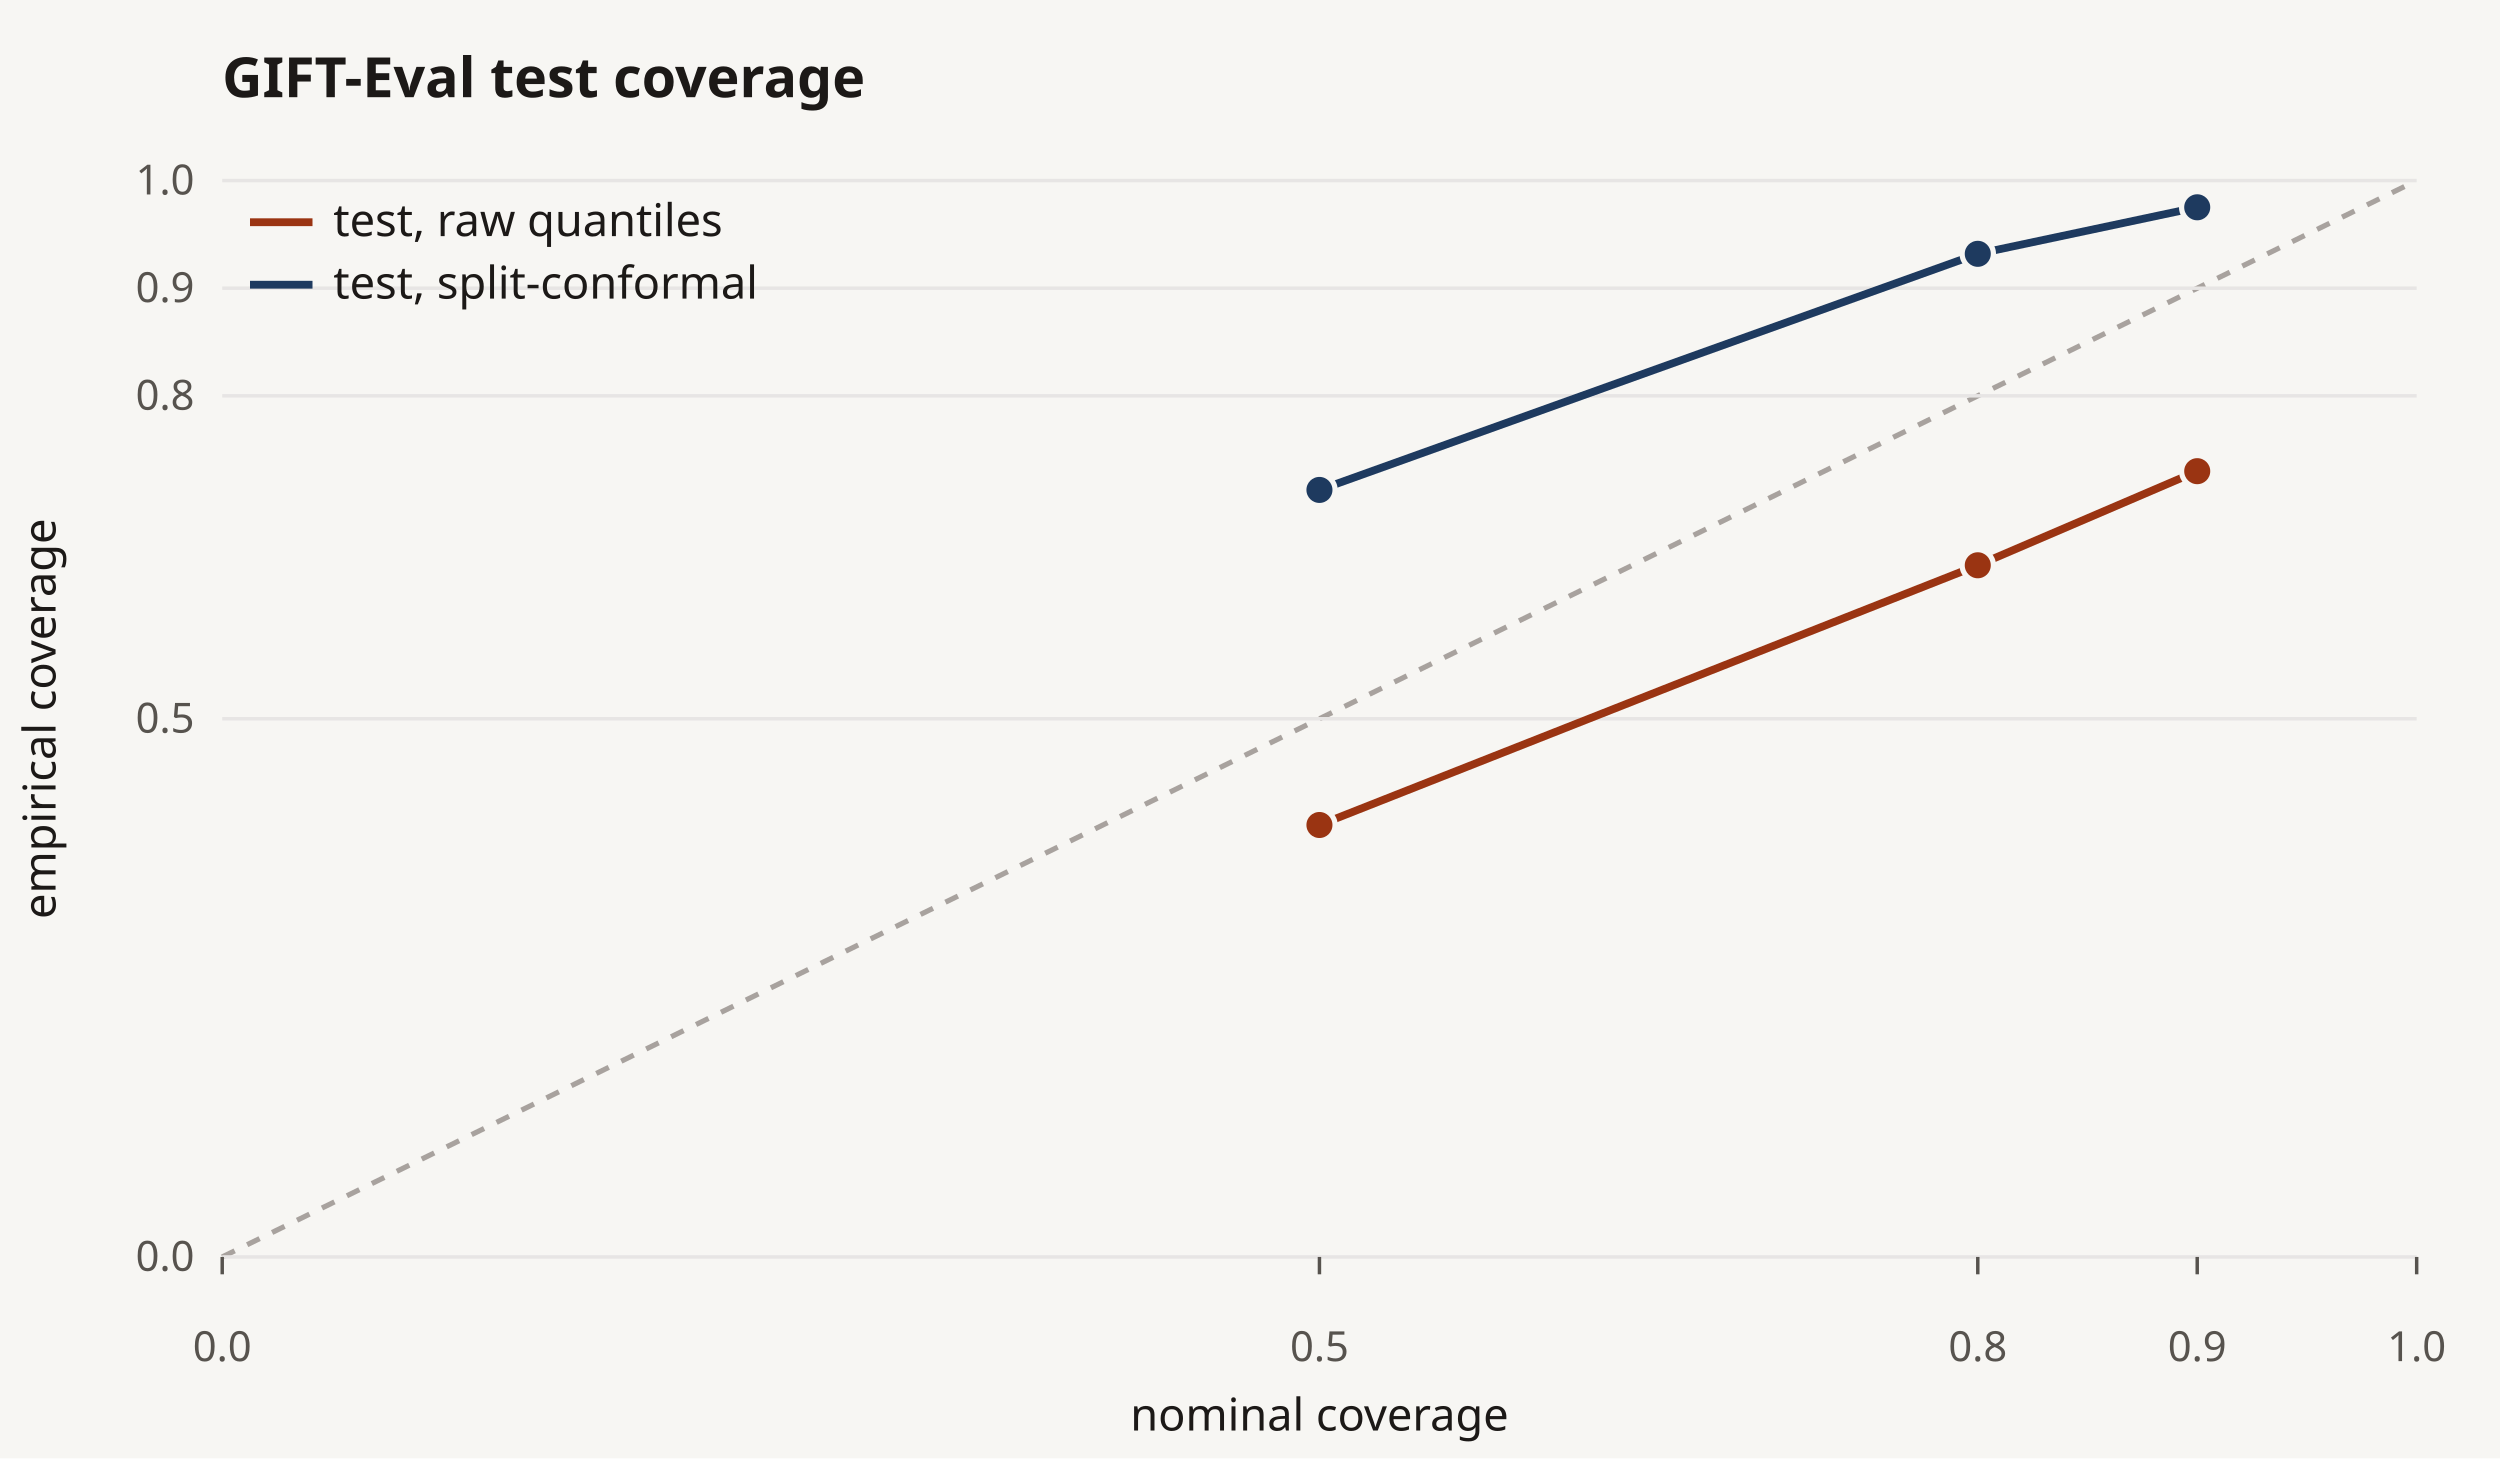
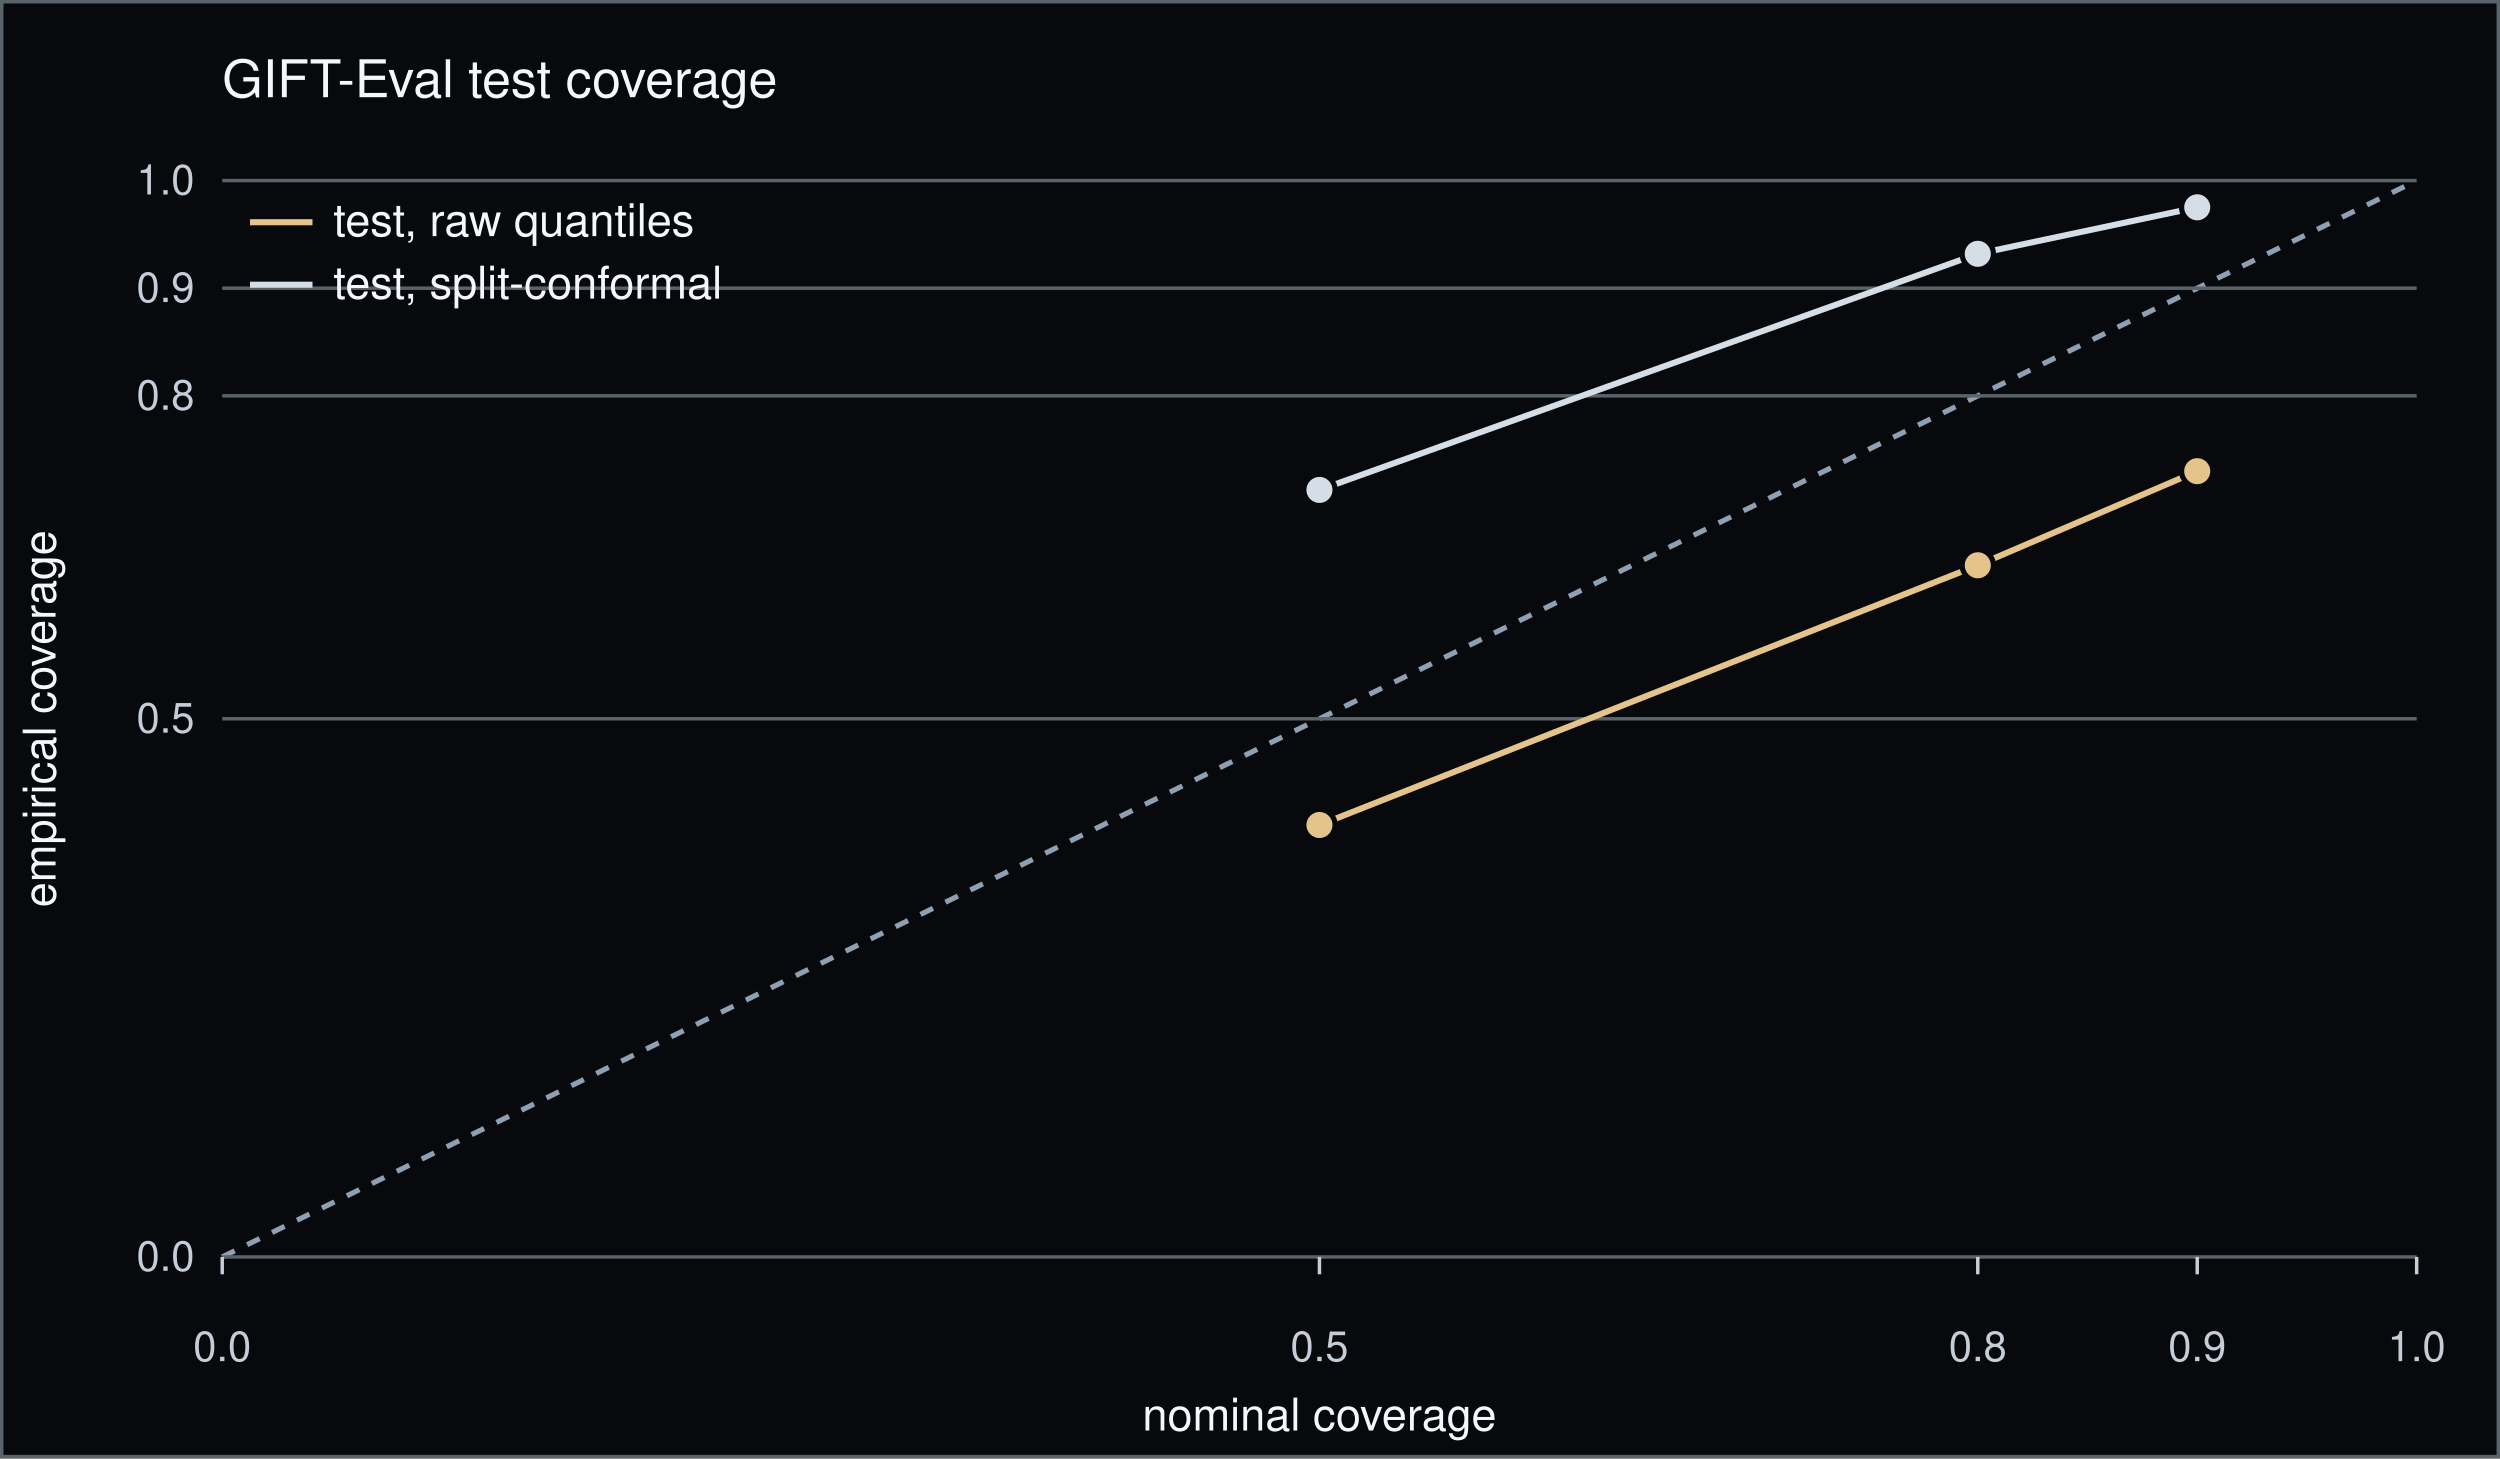
<svg xmlns="http://www.w3.org/2000/svg" width="720" height="420" viewBox="0 0 720 420" role="img" aria-labelledby="fig-title fig-desc">
-   <rect width="100%" height="100%" fill="#f7f6f3" />
-   <text x="64.0" y="28.0" text-anchor="start" font-family="ui-sans-serif, system-ui, sans-serif" font-size="16" font-weight="600" fill="#1c1917">GIFT-Eval test coverage</text>
-   <line x1="64.0" y1="362.0" x2="696.0" y2="52.0" stroke="#a8a29e" stroke-dasharray="4 4" stroke-width="1.5" />
-   <line x1="64" y1="362.0" x2="696" y2="362.0" stroke="#e7e5e4" />
-   <line x1="64.0" y1="362.0" x2="64.0" y2="367.0" stroke="#57534e" />
-   <text x="64.0" y="392.0" text-anchor="middle" font-family="ui-sans-serif, system-ui, sans-serif" font-size="12" font-weight="400" fill="#57534e">0.0</text>
-   <text x="56.0" y="366.0" text-anchor="end" font-family="ui-sans-serif, system-ui, sans-serif" font-size="12" font-weight="400" fill="#57534e">0.0</text>
-   <line x1="64" y1="207.0" x2="696" y2="207.0" stroke="#e7e5e4" />
-   <line x1="380.0" y1="362.0" x2="380.0" y2="367.0" stroke="#57534e" />
-   <text x="380.0" y="392.0" text-anchor="middle" font-family="ui-sans-serif, system-ui, sans-serif" font-size="12" font-weight="400" fill="#57534e">0.5</text>
-   <text x="56.0" y="211.0" text-anchor="end" font-family="ui-sans-serif, system-ui, sans-serif" font-size="12" font-weight="400" fill="#57534e">0.5</text>
-   <line x1="64" y1="114.0" x2="696" y2="114.0" stroke="#e7e5e4" />
-   <line x1="569.6" y1="362.0" x2="569.6" y2="367.0" stroke="#57534e" />
-   <text x="569.6" y="392.0" text-anchor="middle" font-family="ui-sans-serif, system-ui, sans-serif" font-size="12" font-weight="400" fill="#57534e">0.8</text>
-   <text x="56.0" y="118.0" text-anchor="end" font-family="ui-sans-serif, system-ui, sans-serif" font-size="12" font-weight="400" fill="#57534e">0.8</text>
-   <line x1="64" y1="83.0" x2="696" y2="83.0" stroke="#e7e5e4" />
-   <line x1="632.8" y1="362.0" x2="632.8" y2="367.0" stroke="#57534e" />
-   <text x="632.8" y="392.0" text-anchor="middle" font-family="ui-sans-serif, system-ui, sans-serif" font-size="12" font-weight="400" fill="#57534e">0.9</text>
-   <text x="56.0" y="87.0" text-anchor="end" font-family="ui-sans-serif, system-ui, sans-serif" font-size="12" font-weight="400" fill="#57534e">0.9</text>
-   <line x1="64" y1="52.0" x2="696" y2="52.0" stroke="#e7e5e4" />
-   <line x1="696.0" y1="362.0" x2="696.0" y2="367.0" stroke="#57534e" />
-   <text x="696.0" y="392.0" text-anchor="middle" font-family="ui-sans-serif, system-ui, sans-serif" font-size="12" font-weight="400" fill="#57534e">1.0</text>
-   <text x="56.0" y="56.0" text-anchor="end" font-family="ui-sans-serif, system-ui, sans-serif" font-size="12" font-weight="400" fill="#57534e">1.0</text>
-   <text x="380.0" y="412.0" text-anchor="middle" font-family="ui-sans-serif, system-ui, sans-serif" font-size="13" font-weight="400" fill="#1c1917">nominal coverage</text>
-   <text x="16" y="207" text-anchor="middle" transform="rotate(-90 16 207)" font-family="ui-sans-serif, system-ui, sans-serif" font-size="13" fill="#1c1917">empirical coverage</text>
-   <polyline fill="none" stroke="#9a3412" stroke-width="2.25" points="380.0,237.6 569.6,162.8 632.8,135.7" />
-   <circle cx="380.0" cy="237.6" r="4.5" fill="#9a3412" stroke="#f7f6f3" stroke-width="1.5" />
-   <circle cx="569.6" cy="162.8" r="4.5" fill="#9a3412" stroke="#f7f6f3" stroke-width="1.5" />
-   <circle cx="632.8" cy="135.7" r="4.5" fill="#9a3412" stroke="#f7f6f3" stroke-width="1.5" />
-   <line x1="72" y1="64" x2="90" y2="64" stroke="#9a3412" stroke-width="2.25" />
-   <text x="96.0" y="68.0" text-anchor="start" font-family="ui-sans-serif, system-ui, sans-serif" font-size="13" font-weight="400" fill="#1c1917">test, raw quantiles</text>
-   <polyline fill="none" stroke="#1e3a5f" stroke-width="2.25" points="380.0,141.1 569.6,73.1 632.8,59.7" />
-   <circle cx="380.0" cy="141.1" r="4.5" fill="#1e3a5f" stroke="#f7f6f3" stroke-width="1.5" />
-   <circle cx="569.6" cy="73.1" r="4.5" fill="#1e3a5f" stroke="#f7f6f3" stroke-width="1.5" />
-   <circle cx="632.8" cy="59.7" r="4.5" fill="#1e3a5f" stroke="#f7f6f3" stroke-width="1.5" />
-   <line x1="72" y1="82" x2="90" y2="82" stroke="#1e3a5f" stroke-width="2.25" />
-   <text x="96.0" y="86.0" text-anchor="start" font-family="ui-sans-serif, system-ui, sans-serif" font-size="13" font-weight="400" fill="#1c1917">test, split-conformal</text>
+   <rect width="100%" height="100%" fill="#07090d" />
+   <rect x="0.5" y="0.5" width="719" height="419" fill="none" stroke="#5a626a" stroke-width="1" />
+   <text x="64.0" y="28.0" text-anchor="start" font-family="'Helvetica Neue', Helvetica, ui-sans-serif, system-ui, sans-serif" font-size="15" font-weight="500" fill="#f4f7fb">GIFT-Eval test coverage</text>
+   <line x1="64.0" y1="362.0" x2="696.0" y2="52.0" stroke="#8fa0b3" stroke-dasharray="4 4" stroke-width="1.5" />
+   <line x1="64" y1="362.0" x2="696" y2="362.0" stroke="#5a626a" />
+   <line x1="64.0" y1="362.0" x2="64.0" y2="367.0" stroke="#c5ced8" />
+   <text x="64.0" y="392.0" text-anchor="middle" font-family="'Helvetica Neue', Helvetica, ui-sans-serif, system-ui, sans-serif" font-size="12" font-weight="400" fill="#c5ced8">0.0</text>
+   <text x="56.0" y="366.0" text-anchor="end" font-family="'Helvetica Neue', Helvetica, ui-sans-serif, system-ui, sans-serif" font-size="12" font-weight="400" fill="#c5ced8">0.0</text>
+   <line x1="64" y1="207.0" x2="696" y2="207.0" stroke="#5a626a" />
+   <line x1="380.0" y1="362.0" x2="380.0" y2="367.0" stroke="#c5ced8" />
+   <text x="380.0" y="392.0" text-anchor="middle" font-family="'Helvetica Neue', Helvetica, ui-sans-serif, system-ui, sans-serif" font-size="12" font-weight="400" fill="#c5ced8">0.5</text>
+   <text x="56.0" y="211.0" text-anchor="end" font-family="'Helvetica Neue', Helvetica, ui-sans-serif, system-ui, sans-serif" font-size="12" font-weight="400" fill="#c5ced8">0.5</text>
+   <line x1="64" y1="114.0" x2="696" y2="114.0" stroke="#5a626a" />
+   <line x1="569.6" y1="362.0" x2="569.6" y2="367.0" stroke="#c5ced8" />
+   <text x="569.6" y="392.0" text-anchor="middle" font-family="'Helvetica Neue', Helvetica, ui-sans-serif, system-ui, sans-serif" font-size="12" font-weight="400" fill="#c5ced8">0.8</text>
+   <text x="56.0" y="118.0" text-anchor="end" font-family="'Helvetica Neue', Helvetica, ui-sans-serif, system-ui, sans-serif" font-size="12" font-weight="400" fill="#c5ced8">0.8</text>
+   <line x1="64" y1="83.0" x2="696" y2="83.0" stroke="#5a626a" />
+   <line x1="632.8" y1="362.0" x2="632.8" y2="367.0" stroke="#c5ced8" />
+   <text x="632.8" y="392.0" text-anchor="middle" font-family="'Helvetica Neue', Helvetica, ui-sans-serif, system-ui, sans-serif" font-size="12" font-weight="400" fill="#c5ced8">0.9</text>
+   <text x="56.0" y="87.0" text-anchor="end" font-family="'Helvetica Neue', Helvetica, ui-sans-serif, system-ui, sans-serif" font-size="12" font-weight="400" fill="#c5ced8">0.9</text>
+   <line x1="64" y1="52.0" x2="696" y2="52.0" stroke="#5a626a" />
+   <line x1="696.0" y1="362.0" x2="696.0" y2="367.0" stroke="#c5ced8" />
+   <text x="696.0" y="392.0" text-anchor="middle" font-family="'Helvetica Neue', Helvetica, ui-sans-serif, system-ui, sans-serif" font-size="12" font-weight="400" fill="#c5ced8">1.0</text>
+   <text x="56.0" y="56.0" text-anchor="end" font-family="'Helvetica Neue', Helvetica, ui-sans-serif, system-ui, sans-serif" font-size="12" font-weight="400" fill="#c5ced8">1.0</text>
+   <text x="380.0" y="412.0" text-anchor="middle" font-family="'Helvetica Neue', Helvetica, ui-sans-serif, system-ui, sans-serif" font-size="13" font-weight="400" fill="#f4f7fb">nominal coverage</text>
+   <text x="16" y="207" text-anchor="middle" transform="rotate(-90 16 207)" font-family="'Helvetica Neue', Helvetica, ui-sans-serif, system-ui, sans-serif" font-size="13" fill="#f4f7fb">empirical coverage</text>
+   <polyline fill="none" stroke="#e4c48a" stroke-width="1.75" points="380.0,237.6 569.6,162.8 632.8,135.7" />
+   <circle cx="380.0" cy="237.6" r="4.5" fill="#e4c48a" stroke="#07090d" stroke-width="1.5" />
+   <circle cx="569.6" cy="162.8" r="4.5" fill="#e4c48a" stroke="#07090d" stroke-width="1.5" />
+   <circle cx="632.8" cy="135.7" r="4.5" fill="#e4c48a" stroke="#07090d" stroke-width="1.5" />
+   <line x1="72" y1="64" x2="90" y2="64" stroke="#e4c48a" stroke-width="1.75" />
+   <text x="96.0" y="68.0" text-anchor="start" font-family="'Helvetica Neue', Helvetica, ui-sans-serif, system-ui, sans-serif" font-size="13" font-weight="400" fill="#f4f7fb">test, raw quantiles</text>
+   <polyline fill="none" stroke="#d5dde6" stroke-width="1.75" points="380.0,141.1 569.6,73.1 632.8,59.7" />
+   <circle cx="380.0" cy="141.1" r="4.5" fill="#d5dde6" stroke="#07090d" stroke-width="1.5" />
+   <circle cx="569.6" cy="73.1" r="4.5" fill="#d5dde6" stroke="#07090d" stroke-width="1.5" />
+   <circle cx="632.8" cy="59.7" r="4.5" fill="#d5dde6" stroke="#07090d" stroke-width="1.5" />
+   <line x1="72" y1="82" x2="90" y2="82" stroke="#d5dde6" stroke-width="1.75" />
+   <text x="96.0" y="86.0" text-anchor="start" font-family="'Helvetica Neue', Helvetica, ui-sans-serif, system-ui, sans-serif" font-size="13" font-weight="400" fill="#f4f7fb">test, split-conformal</text>
</svg>
